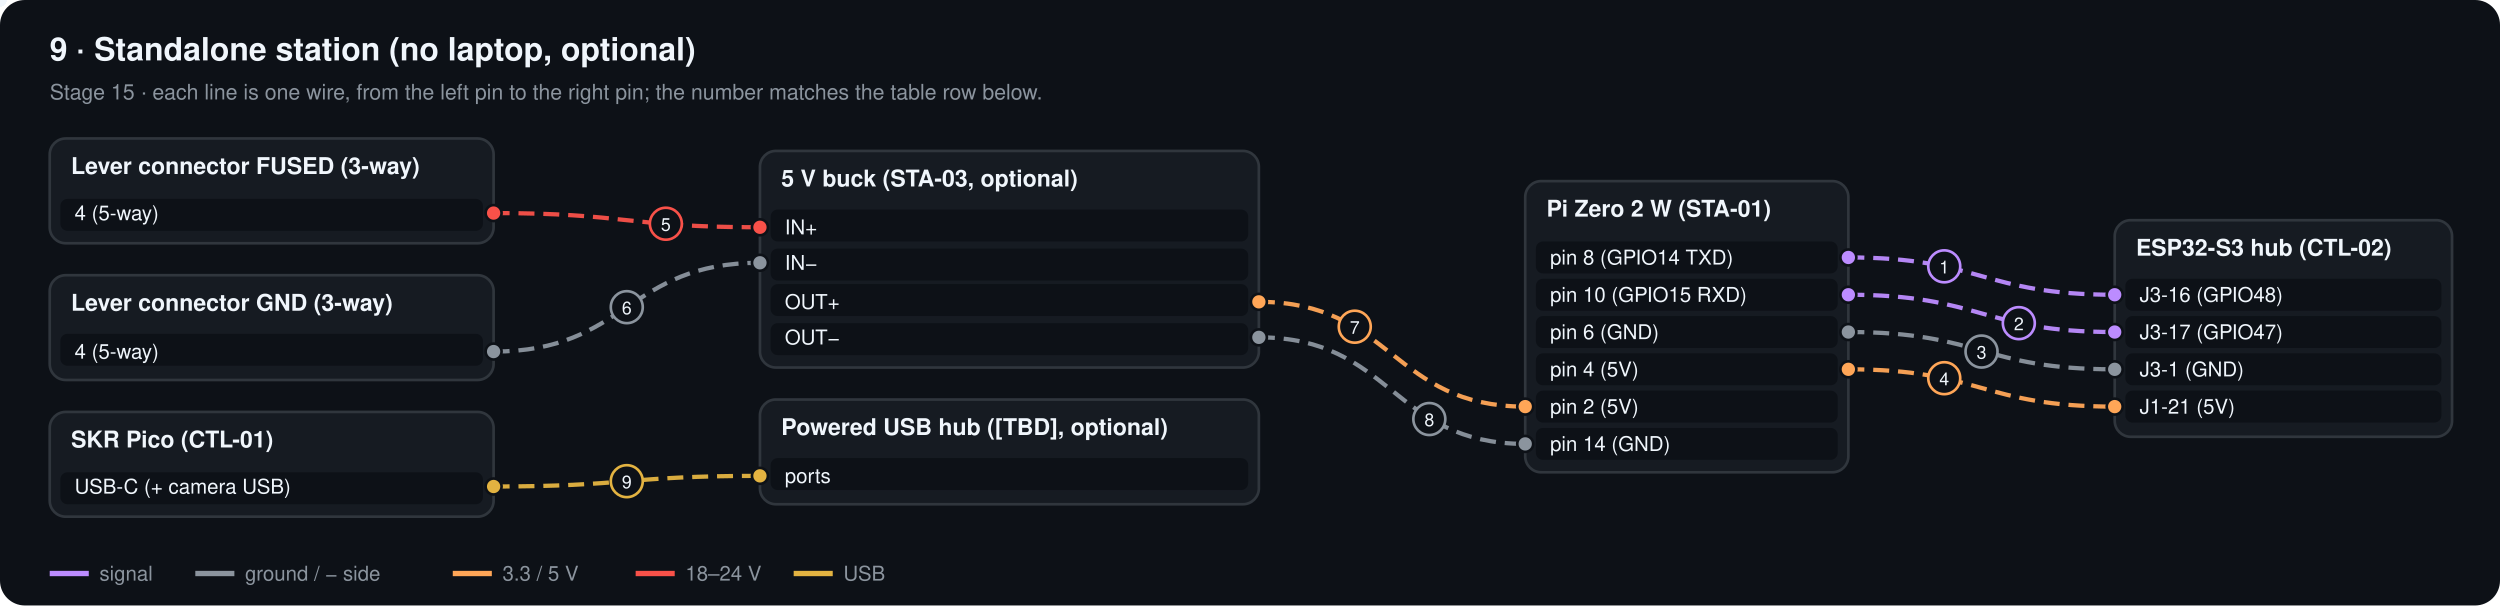
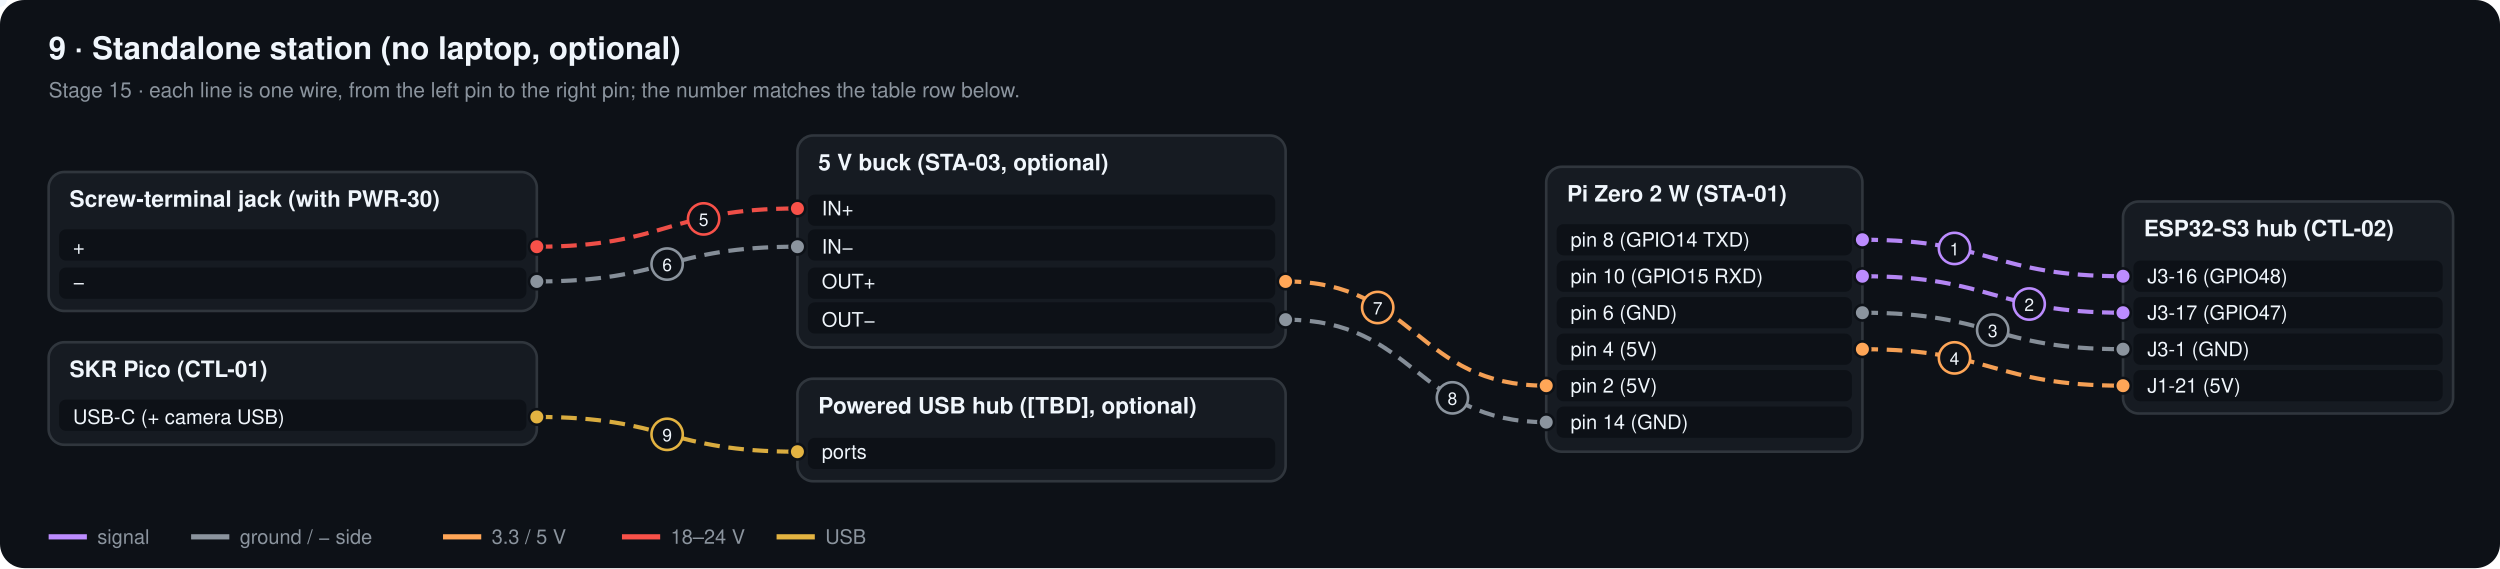
- <svg xmlns="http://www.w3.org/2000/svg" viewBox="0 0 1408 341" font-family="Segoe UI,Helvetica,Arial,sans-serif">
-   <rect width="1408" height="341" rx="14" fill="#0d1117" />
+ <svg xmlns="http://www.w3.org/2000/svg" viewBox="0 0 1439 327" font-family="Segoe UI,Helvetica,Arial,sans-serif">
+   <rect width="1439" height="327" rx="14" fill="#0d1117" />
  <text x="28" y="34" fill="#f0f6fc" font-size="18" font-weight="600">9 · Standalone station (no laptop, optional)</text>
  <text x="28" y="56" fill="#8b949e" font-size="12">Stage 15 · each line is one wire, from the left pin to the right pin; the number matches the table row below.</text>
-   <rect x="859" y="102" width="182" height="164" rx="9" fill="#161b22" stroke="#30363d" stroke-width="1.5" />
-   <text x="871" y="122" fill="#f0f6fc" font-size="13" font-weight="600">Pi Zero 2 W (STA-01)</text>
-   <rect x="865" y="136" width="170" height="18" rx="4" fill="#0d1117" />
-   <text x="873" y="149" fill="#f0f6fc" font-size="11.5">pin 8 (GPIO14 TXD)</text>
-   <rect x="865" y="157" width="170" height="18" rx="4" fill="#0d1117" />
-   <text x="873" y="170" fill="#f0f6fc" font-size="11.5">pin 10 (GPIO15 RXD)</text>
-   <rect x="865" y="178" width="170" height="18" rx="4" fill="#0d1117" />
-   <text x="873" y="191" fill="#f0f6fc" font-size="11.5">pin 6 (GND)</text>
-   <rect x="865" y="199" width="170" height="18" rx="4" fill="#0d1117" />
-   <text x="873" y="212" fill="#f0f6fc" font-size="11.5">pin 4 (5V)</text>
-   <rect x="865" y="220" width="170" height="18" rx="4" fill="#0d1117" />
-   <text x="873" y="233" fill="#f0f6fc" font-size="11.5">pin 2 (5V)</text>
-   <rect x="865" y="241" width="170" height="18" rx="4" fill="#0d1117" />
-   <text x="873" y="254" fill="#f0f6fc" font-size="11.5">pin 14 (GND)</text>
-   <rect x="1191" y="124" width="190" height="122" rx="9" fill="#161b22" stroke="#30363d" stroke-width="1.5" />
-   <text x="1203" y="144" fill="#f0f6fc" font-size="13" font-weight="600">ESP32-S3 hub (CTL-02)</text>
-   <rect x="1197" y="157" width="178" height="18" rx="4" fill="#0d1117" />
-   <text x="1205" y="170" fill="#f0f6fc" font-size="11.5">J3-16 (GPIO48)</text>
-   <rect x="1197" y="178" width="178" height="18" rx="4" fill="#0d1117" />
-   <text x="1205" y="191" fill="#f0f6fc" font-size="11.5">J3-17 (GPIO47)</text>
-   <rect x="1197" y="199" width="178" height="18" rx="4" fill="#0d1117" />
-   <text x="1205" y="212" fill="#f0f6fc" font-size="11.5">J3-1 (GND)</text>
-   <rect x="1197" y="220" width="178" height="18" rx="4" fill="#0d1117" />
-   <text x="1205" y="233" fill="#f0f6fc" font-size="11.5">J1-21 (5V)</text>
-   <rect x="28" y="78" width="250" height="59" rx="9" fill="#161b22" stroke="#30363d" stroke-width="1.5" />
-   <text x="40" y="98" fill="#f0f6fc" font-size="13" font-weight="600">Lever connector FUSED (3-way)</text>
-   <rect x="34" y="112" width="238" height="18" rx="4" fill="#0d1117" />
-   <text x="42" y="124" fill="#f0f6fc" font-size="11.5">4 (5-way)</text>
-   <rect x="428" y="85" width="281" height="122" rx="9" fill="#161b22" stroke="#30363d" stroke-width="1.5" />
-   <text x="440" y="105" fill="#f0f6fc" font-size="13" font-weight="600">5 V buck (STA-03, optional)</text>
-   <rect x="434" y="118" width="269" height="18" rx="4" fill="#0d1117" />
-   <text x="442" y="132" fill="#f0f6fc" font-size="11.5">IN+</text>
-   <rect x="434" y="140" width="269" height="18" rx="4" fill="#0d1117" />
-   <text x="442" y="152" fill="#f0f6fc" font-size="11.5">IN−</text>
-   <rect x="434" y="160" width="269" height="18" rx="4" fill="#0d1117" />
-   <text x="442" y="174" fill="#f0f6fc" font-size="11.5">OUT+</text>
-   <rect x="434" y="182" width="269" height="18" rx="4" fill="#0d1117" />
-   <text x="442" y="194" fill="#f0f6fc" font-size="11.5">OUT−</text>
-   <rect x="28" y="155" width="250" height="59" rx="9" fill="#161b22" stroke="#30363d" stroke-width="1.5" />
-   <text x="40" y="175" fill="#f0f6fc" font-size="13" font-weight="600">Lever connector GND (3-way)</text>
-   <rect x="34" y="188" width="238" height="18" rx="4" fill="#0d1117" />
-   <text x="42" y="202" fill="#f0f6fc" font-size="11.5">4 (5-way)</text>
-   <rect x="28" y="232" width="250" height="59" rx="9" fill="#161b22" stroke="#30363d" stroke-width="1.5" />
-   <text x="40" y="252" fill="#f0f6fc" font-size="13" font-weight="600">SKR Pico (CTL-01)</text>
-   <rect x="34" y="266" width="238" height="18" rx="4" fill="#0d1117" />
-   <text x="42" y="278" fill="#f0f6fc" font-size="11.5">USB-C (+ camera USB)</text>
-   <rect x="428" y="225" width="281" height="59" rx="9" fill="#161b22" stroke="#30363d" stroke-width="1.5" />
-   <text x="440" y="245" fill="#f0f6fc" font-size="13" font-weight="600">Powered USB hub ([TBD], optional)</text>
-   <rect x="434" y="258" width="269" height="18" rx="4" fill="#0d1117" />
-   <text x="442" y="272" fill="#f0f6fc" font-size="11.5">ports</text>
-   <path d="M1041,145 C1116,145 1116,166 1191,166" fill="none" stroke="#bc8cff" stroke-width="2.4" stroke-linejoin="round" stroke-dasharray="9 5" opacity="0.95">
+   <rect x="890" y="96" width="182" height="164" rx="9" fill="#161b22" stroke="#30363d" stroke-width="1.5" />
+   <text x="902" y="116" fill="#f0f6fc" font-size="13" font-weight="600">Pi Zero 2 W (STA-01)</text>
+   <rect x="896" y="129" width="170" height="18" rx="4" fill="#0d1117" />
+   <text x="904" y="142" fill="#f0f6fc" font-size="11.5">pin 8 (GPIO14 TXD)</text>
+   <rect x="896" y="150" width="170" height="18" rx="4" fill="#0d1117" />
+   <text x="904" y="163" fill="#f0f6fc" font-size="11.5">pin 10 (GPIO15 RXD)</text>
+   <rect x="896" y="171" width="170" height="18" rx="4" fill="#0d1117" />
+   <text x="904" y="184" fill="#f0f6fc" font-size="11.5">pin 6 (GND)</text>
+   <rect x="896" y="192" width="170" height="18" rx="4" fill="#0d1117" />
+   <text x="904" y="205" fill="#f0f6fc" font-size="11.5">pin 4 (5V)</text>
+   <rect x="896" y="213" width="170" height="18" rx="4" fill="#0d1117" />
+   <text x="904" y="226" fill="#f0f6fc" font-size="11.5">pin 2 (5V)</text>
+   <rect x="896" y="234" width="170" height="18" rx="4" fill="#0d1117" />
+   <text x="904" y="247" fill="#f0f6fc" font-size="11.5">pin 14 (GND)</text>
+   <rect x="1222" y="116" width="190" height="122" rx="9" fill="#161b22" stroke="#30363d" stroke-width="1.5" />
+   <text x="1234" y="136" fill="#f0f6fc" font-size="13" font-weight="600">ESP32-S3 hub (CTL-02)</text>
+   <rect x="1228" y="150" width="178" height="18" rx="4" fill="#0d1117" />
+   <text x="1236" y="163" fill="#f0f6fc" font-size="11.5">J3-16 (GPIO48)</text>
+   <rect x="1228" y="171" width="178" height="18" rx="4" fill="#0d1117" />
+   <text x="1236" y="184" fill="#f0f6fc" font-size="11.5">J3-17 (GPIO47)</text>
+   <rect x="1228" y="192" width="178" height="18" rx="4" fill="#0d1117" />
+   <text x="1236" y="205" fill="#f0f6fc" font-size="11.5">J3-1 (GND)</text>
+   <rect x="1228" y="213" width="178" height="18" rx="4" fill="#0d1117" />
+   <text x="1236" y="226" fill="#f0f6fc" font-size="11.5">J1-21 (5V)</text>
+   <rect x="28" y="99" width="281" height="80" rx="9" fill="#161b22" stroke="#30363d" stroke-width="1.5" />
+   <text x="40" y="119" fill="#f0f6fc" font-size="13" font-weight="600">Screw-terminal jack (with PWR-30)</text>
+   <rect x="34" y="132" width="269" height="18" rx="4" fill="#0d1117" />
+   <text x="42" y="146" fill="#f0f6fc" font-size="11.5">+</text>
+   <rect x="34" y="154" width="269" height="18" rx="4" fill="#0d1117" />
+   <text x="42" y="166" fill="#f0f6fc" font-size="11.5">−</text>
+   <rect x="459" y="78" width="281" height="122" rx="9" fill="#161b22" stroke="#30363d" stroke-width="1.5" />
+   <text x="471" y="98" fill="#f0f6fc" font-size="13" font-weight="600">5 V buck (STA-03, optional)</text>
+   <rect x="465" y="112" width="269" height="18" rx="4" fill="#0d1117" />
+   <text x="473" y="124" fill="#f0f6fc" font-size="11.5">IN+</text>
+   <rect x="465" y="132" width="269" height="18" rx="4" fill="#0d1117" />
+   <text x="473" y="146" fill="#f0f6fc" font-size="11.5">IN−</text>
+   <rect x="465" y="154" width="269" height="18" rx="4" fill="#0d1117" />
+   <text x="473" y="166" fill="#f0f6fc" font-size="11.5">OUT+</text>
+   <rect x="465" y="174" width="269" height="18" rx="4" fill="#0d1117" />
+   <text x="473" y="188" fill="#f0f6fc" font-size="11.5">OUT−</text>
+   <rect x="28" y="197" width="281" height="59" rx="9" fill="#161b22" stroke="#30363d" stroke-width="1.5" />
+   <text x="40" y="217" fill="#f0f6fc" font-size="13" font-weight="600">SKR Pico (CTL-01)</text>
+   <rect x="34" y="230" width="269" height="18" rx="4" fill="#0d1117" />
+   <text x="42" y="244" fill="#f0f6fc" font-size="11.5">USB-C (+ camera USB)</text>
+   <rect x="459" y="218" width="281" height="59" rx="9" fill="#161b22" stroke="#30363d" stroke-width="1.5" />
+   <text x="471" y="238" fill="#f0f6fc" font-size="13" font-weight="600">Powered USB hub ([TBD], optional)</text>
+   <rect x="465" y="252" width="269" height="18" rx="4" fill="#0d1117" />
+   <text x="473" y="264" fill="#f0f6fc" font-size="11.5">ports</text>
+   <path d="M1072,138 C1147,138 1147,159 1222,159" fill="none" stroke="#bc8cff" stroke-width="2.4" stroke-linejoin="round" stroke-dasharray="9 5" opacity="0.95">
    <animate attributeName="stroke-dashoffset" from="28" to="0" dur="1.3s" repeatCount="indefinite" />
  </path>
  <circle r="3.6" fill="#f0f6fc">
-     <animateMotion dur="2.6s" begin="0.29s" repeatCount="indefinite" path="M1041,145 C1116,145 1116,166 1191,166" />
+     <animateMotion dur="2.6s" begin="0.29s" repeatCount="indefinite" path="M1072,138 C1147,138 1147,159 1222,159" />
  </circle>
-   <circle cx="1041" cy="145" r="4.5" fill="#bc8cff" stroke="#0d1117" stroke-width="1.5" />
-   <circle cx="1191" cy="166" r="4.5" fill="#bc8cff" stroke="#0d1117" stroke-width="1.5" />
-   <circle cx="1095" cy="150" r="9" fill="#0d1117" stroke="#bc8cff" stroke-width="1.5" />
-   <text x="1095" y="154" fill="#f0f6fc" font-size="10" text-anchor="middle">1</text>
-   <path d="M1041,166 C1116,166 1116,187 1191,187" fill="none" stroke="#bc8cff" stroke-width="2.4" stroke-linejoin="round" stroke-dasharray="9 5" opacity="0.95">
+   <circle cx="1072" cy="138" r="4.5" fill="#bc8cff" stroke="#0d1117" stroke-width="1.5" />
+   <circle cx="1222" cy="159" r="4.5" fill="#bc8cff" stroke="#0d1117" stroke-width="1.5" />
+   <circle cx="1125" cy="143" r="9" fill="#0d1117" stroke="#bc8cff" stroke-width="1.5" />
+   <text x="1125" y="147" fill="#f0f6fc" font-size="10" text-anchor="middle">1</text>
+   <path d="M1072,159 C1147,159 1147,180 1222,180" fill="none" stroke="#bc8cff" stroke-width="2.4" stroke-linejoin="round" stroke-dasharray="9 5" opacity="0.95">
    <animate attributeName="stroke-dashoffset" from="28" to="0" dur="1.3s" repeatCount="indefinite" />
  </path>
  <circle r="3.6" fill="#f0f6fc">
-     <animateMotion dur="2.6s" begin="0.58s" repeatCount="indefinite" path="M1041,166 C1116,166 1116,187 1191,187" />
+     <animateMotion dur="2.6s" begin="0.58s" repeatCount="indefinite" path="M1072,159 C1147,159 1147,180 1222,180" />
  </circle>
-   <circle cx="1041" cy="166" r="4.5" fill="#bc8cff" stroke="#0d1117" stroke-width="1.5" />
-   <circle cx="1191" cy="187" r="4.5" fill="#bc8cff" stroke="#0d1117" stroke-width="1.5" />
-   <circle cx="1137" cy="182" r="9" fill="#0d1117" stroke="#bc8cff" stroke-width="1.5" />
-   <text x="1137" y="186" fill="#f0f6fc" font-size="10" text-anchor="middle">2</text>
-   <path d="M1041,187 C1116,187 1116,208 1191,208" fill="none" stroke="#8b949e" stroke-width="2.4" stroke-linejoin="round" stroke-dasharray="9 5" opacity="0.95">
+   <circle cx="1072" cy="159" r="4.5" fill="#bc8cff" stroke="#0d1117" stroke-width="1.5" />
+   <circle cx="1222" cy="180" r="4.5" fill="#bc8cff" stroke="#0d1117" stroke-width="1.5" />
+   <circle cx="1168" cy="175" r="9" fill="#0d1117" stroke="#bc8cff" stroke-width="1.5" />
+   <text x="1168" y="179" fill="#f0f6fc" font-size="10" text-anchor="middle">2</text>
+   <path d="M1072,180 C1147,180 1147,201 1222,201" fill="none" stroke="#8b949e" stroke-width="2.4" stroke-linejoin="round" stroke-dasharray="9 5" opacity="0.95">
    <animate attributeName="stroke-dashoffset" from="28" to="0" dur="1.3s" repeatCount="indefinite" />
  </path>
  <circle r="3.6" fill="#f0f6fc">
-     <animateMotion dur="2.6s" begin="0.87s" repeatCount="indefinite" path="M1041,187 C1116,187 1116,208 1191,208" />
+     <animateMotion dur="2.6s" begin="0.87s" repeatCount="indefinite" path="M1072,180 C1147,180 1147,201 1222,201" />
  </circle>
-   <circle cx="1041" cy="187" r="4.5" fill="#8b949e" stroke="#0d1117" stroke-width="1.5" />
-   <circle cx="1191" cy="208" r="4.5" fill="#8b949e" stroke="#0d1117" stroke-width="1.5" />
-   <circle cx="1116" cy="198" r="9" fill="#0d1117" stroke="#8b949e" stroke-width="1.5" />
-   <text x="1116" y="202" fill="#f0f6fc" font-size="10" text-anchor="middle">3</text>
-   <path d="M1041,208 C1116,208 1116,229 1191,229" fill="none" stroke="#ffa657" stroke-width="2.4" stroke-linejoin="round" stroke-dasharray="9 5" opacity="0.95">
+   <circle cx="1072" cy="180" r="4.5" fill="#8b949e" stroke="#0d1117" stroke-width="1.5" />
+   <circle cx="1222" cy="201" r="4.5" fill="#8b949e" stroke="#0d1117" stroke-width="1.5" />
+   <circle cx="1147" cy="190" r="9" fill="#0d1117" stroke="#8b949e" stroke-width="1.5" />
+   <text x="1147" y="194" fill="#f0f6fc" font-size="10" text-anchor="middle">3</text>
+   <path d="M1072,201 C1147,201 1147,222 1222,222" fill="none" stroke="#ffa657" stroke-width="2.4" stroke-linejoin="round" stroke-dasharray="9 5" opacity="0.95">
    <animate attributeName="stroke-dashoffset" from="28" to="0" dur="1.3s" repeatCount="indefinite" />
  </path>
  <circle r="3.6" fill="#f0f6fc">
-     <animateMotion dur="2.6s" begin="1.16s" repeatCount="indefinite" path="M1041,208 C1116,208 1116,229 1191,229" />
+     <animateMotion dur="2.6s" begin="1.16s" repeatCount="indefinite" path="M1072,201 C1147,201 1147,222 1222,222" />
  </circle>
-   <circle cx="1041" cy="208" r="4.5" fill="#ffa657" stroke="#0d1117" stroke-width="1.5" />
-   <circle cx="1191" cy="229" r="4.5" fill="#ffa657" stroke="#0d1117" stroke-width="1.5" />
-   <circle cx="1095" cy="213" r="9" fill="#0d1117" stroke="#ffa657" stroke-width="1.5" />
-   <text x="1095" y="217" fill="#f0f6fc" font-size="10" text-anchor="middle">4</text>
-   <path d="M278,120 C353,120 353,128 428,128" fill="none" stroke="#f85149" stroke-width="2.4" stroke-linejoin="round" stroke-dasharray="9 5" opacity="0.95">
+   <circle cx="1072" cy="201" r="4.5" fill="#ffa657" stroke="#0d1117" stroke-width="1.5" />
+   <circle cx="1222" cy="222" r="4.5" fill="#ffa657" stroke="#0d1117" stroke-width="1.5" />
+   <circle cx="1125" cy="206" r="9" fill="#0d1117" stroke="#ffa657" stroke-width="1.5" />
+   <text x="1125" y="210" fill="#f0f6fc" font-size="10" text-anchor="middle">4</text>
+   <path d="M309,142 C384,142 384,120 459,120" fill="none" stroke="#f85149" stroke-width="2.4" stroke-linejoin="round" stroke-dasharray="9 5" opacity="0.95">
    <animate attributeName="stroke-dashoffset" from="28" to="0" dur="1.3s" repeatCount="indefinite" />
  </path>
  <circle r="3.6" fill="#f0f6fc">
-     <animateMotion dur="2.6s" begin="1.45s" repeatCount="indefinite" path="M278,120 C353,120 353,128 428,128" />
+     <animateMotion dur="2.6s" begin="1.45s" repeatCount="indefinite" path="M309,142 C384,142 384,120 459,120" />
  </circle>
-   <circle cx="278" cy="120" r="4.5" fill="#f85149" stroke="#0d1117" stroke-width="1.5" />
-   <circle cx="428" cy="128" r="4.5" fill="#f85149" stroke="#0d1117" stroke-width="1.5" />
-   <circle cx="375" cy="126" r="9" fill="#0d1117" stroke="#f85149" stroke-width="1.5" />
-   <text x="375" y="130" fill="#f0f6fc" font-size="10" text-anchor="middle">5</text>
-   <path d="M278,198 C353,198 353,148 428,148" fill="none" stroke="#8b949e" stroke-width="2.4" stroke-linejoin="round" stroke-dasharray="9 5" opacity="0.95">
+   <circle cx="309" cy="142" r="4.5" fill="#f85149" stroke="#0d1117" stroke-width="1.5" />
+   <circle cx="459" cy="120" r="4.5" fill="#f85149" stroke="#0d1117" stroke-width="1.5" />
+   <circle cx="405" cy="126" r="9" fill="#0d1117" stroke="#f85149" stroke-width="1.5" />
+   <text x="405" y="130" fill="#f0f6fc" font-size="10" text-anchor="middle">5</text>
+   <path d="M309,162 C384,162 384,142 459,142" fill="none" stroke="#8b949e" stroke-width="2.4" stroke-linejoin="round" stroke-dasharray="9 5" opacity="0.95">
    <animate attributeName="stroke-dashoffset" from="28" to="0" dur="1.3s" repeatCount="indefinite" />
  </path>
  <circle r="3.6" fill="#f0f6fc">
-     <animateMotion dur="2.6s" begin="1.74s" repeatCount="indefinite" path="M278,198 C353,198 353,148 428,148" />
+     <animateMotion dur="2.6s" begin="1.74s" repeatCount="indefinite" path="M309,162 C384,162 384,142 459,142" />
  </circle>
-   <circle cx="278" cy="198" r="4.5" fill="#8b949e" stroke="#0d1117" stroke-width="1.5" />
-   <circle cx="428" cy="148" r="4.5" fill="#8b949e" stroke="#0d1117" stroke-width="1.5" />
-   <circle cx="353" cy="173" r="9" fill="#0d1117" stroke="#8b949e" stroke-width="1.5" />
-   <text x="353" y="177" fill="#f0f6fc" font-size="10" text-anchor="middle">6</text>
-   <path d="M709,170 C784,170 784,229 859,229" fill="none" stroke="#ffa657" stroke-width="2.4" stroke-linejoin="round" stroke-dasharray="9 5" opacity="0.95">
+   <circle cx="309" cy="162" r="4.5" fill="#8b949e" stroke="#0d1117" stroke-width="1.5" />
+   <circle cx="459" cy="142" r="4.5" fill="#8b949e" stroke="#0d1117" stroke-width="1.5" />
+   <circle cx="384" cy="152" r="9" fill="#0d1117" stroke="#8b949e" stroke-width="1.5" />
+   <text x="384" y="156" fill="#f0f6fc" font-size="10" text-anchor="middle">6</text>
+   <path d="M740,162 C815,162 815,222 890,222" fill="none" stroke="#ffa657" stroke-width="2.4" stroke-linejoin="round" stroke-dasharray="9 5" opacity="0.95">
    <animate attributeName="stroke-dashoffset" from="28" to="0" dur="1.3s" repeatCount="indefinite" />
  </path>
  <circle r="3.6" fill="#f0f6fc">
-     <animateMotion dur="2.6s" begin="2.03s" repeatCount="indefinite" path="M709,170 C784,170 784,229 859,229" />
+     <animateMotion dur="2.6s" begin="2.03s" repeatCount="indefinite" path="M740,162 C815,162 815,222 890,222" />
  </circle>
-   <circle cx="709" cy="170" r="4.5" fill="#ffa657" stroke="#0d1117" stroke-width="1.5" />
-   <circle cx="859" cy="229" r="4.5" fill="#ffa657" stroke="#0d1117" stroke-width="1.5" />
-   <circle cx="763" cy="184" r="9" fill="#0d1117" stroke="#ffa657" stroke-width="1.5" />
-   <text x="763" y="188" fill="#f0f6fc" font-size="10" text-anchor="middle">7</text>
-   <path d="M709,190 C784,190 784,250 859,250" fill="none" stroke="#8b949e" stroke-width="2.4" stroke-linejoin="round" stroke-dasharray="9 5" opacity="0.95">
+   <circle cx="740" cy="162" r="4.5" fill="#ffa657" stroke="#0d1117" stroke-width="1.5" />
+   <circle cx="890" cy="222" r="4.5" fill="#ffa657" stroke="#0d1117" stroke-width="1.5" />
+   <circle cx="793" cy="177" r="9" fill="#0d1117" stroke="#ffa657" stroke-width="1.5" />
+   <text x="793" y="181" fill="#f0f6fc" font-size="10" text-anchor="middle">7</text>
+   <path d="M740,184 C815,184 815,243 890,243" fill="none" stroke="#8b949e" stroke-width="2.4" stroke-linejoin="round" stroke-dasharray="9 5" opacity="0.95">
    <animate attributeName="stroke-dashoffset" from="28" to="0" dur="1.3s" repeatCount="indefinite" />
  </path>
  <circle r="3.6" fill="#f0f6fc">
-     <animateMotion dur="2.6s" begin="2.32s" repeatCount="indefinite" path="M709,190 C784,190 784,250 859,250" />
+     <animateMotion dur="2.6s" begin="2.32s" repeatCount="indefinite" path="M740,184 C815,184 815,243 890,243" />
  </circle>
-   <circle cx="709" cy="190" r="4.5" fill="#8b949e" stroke="#0d1117" stroke-width="1.5" />
-   <circle cx="859" cy="250" r="4.5" fill="#8b949e" stroke="#0d1117" stroke-width="1.5" />
-   <circle cx="805" cy="236" r="9" fill="#0d1117" stroke="#8b949e" stroke-width="1.5" />
-   <text x="805" y="240" fill="#f0f6fc" font-size="10" text-anchor="middle">8</text>
-   <path d="M278,274 C353,274 353,268 428,268" fill="none" stroke="#e3b341" stroke-width="2.4" stroke-linejoin="round" stroke-dasharray="9 5" opacity="0.95">
+   <circle cx="740" cy="184" r="4.5" fill="#8b949e" stroke="#0d1117" stroke-width="1.5" />
+   <circle cx="890" cy="243" r="4.5" fill="#8b949e" stroke="#0d1117" stroke-width="1.5" />
+   <circle cx="836" cy="229" r="9" fill="#0d1117" stroke="#8b949e" stroke-width="1.5" />
+   <text x="836" y="233" fill="#f0f6fc" font-size="10" text-anchor="middle">8</text>
+   <path d="M309,240 C384,240 384,260 459,260" fill="none" stroke="#e3b341" stroke-width="2.4" stroke-linejoin="round" stroke-dasharray="9 5" opacity="0.95">
    <animate attributeName="stroke-dashoffset" from="28" to="0" dur="1.3s" repeatCount="indefinite" />
  </path>
  <circle r="3.6" fill="#f0f6fc">
-     <animateMotion dur="2.6s" begin="0.00s" repeatCount="indefinite" path="M278,274 C353,274 353,268 428,268" />
+     <animateMotion dur="2.6s" begin="0.00s" repeatCount="indefinite" path="M309,240 C384,240 384,260 459,260" />
  </circle>
-   <circle cx="278" cy="274" r="4.5" fill="#e3b341" stroke="#0d1117" stroke-width="1.5" />
-   <circle cx="428" cy="268" r="4.5" fill="#e3b341" stroke="#0d1117" stroke-width="1.5" />
-   <circle cx="353" cy="271" r="9" fill="#0d1117" stroke="#e3b341" stroke-width="1.5" />
-   <text x="353" y="275" fill="#f0f6fc" font-size="10" text-anchor="middle">9</text>
-   <line x1="28" y1="323" x2="50" y2="323" stroke="#bc8cff" stroke-width="3" />
-   <text x="56" y="327" fill="#8b949e" font-size="11.5">signal</text>
-   <line x1="110" y1="323" x2="132" y2="323" stroke="#8b949e" stroke-width="3" />
-   <text x="138" y="327" fill="#8b949e" font-size="11.5">ground / − side</text>
-   <line x1="255" y1="323" x2="277" y2="323" stroke="#ffa657" stroke-width="3" />
-   <text x="283" y="327" fill="#8b949e" font-size="11.5">3.3 / 5 V</text>
-   <line x1="358" y1="323" x2="380" y2="323" stroke="#f85149" stroke-width="3" />
-   <text x="386" y="327" fill="#8b949e" font-size="11.5">18–24 V</text>
-   <line x1="447" y1="323" x2="469" y2="323" stroke="#e3b341" stroke-width="3" />
-   <text x="475" y="327" fill="#8b949e" font-size="11.5">USB</text>
+   <circle cx="309" cy="240" r="4.5" fill="#e3b341" stroke="#0d1117" stroke-width="1.5" />
+   <circle cx="459" cy="260" r="4.5" fill="#e3b341" stroke="#0d1117" stroke-width="1.5" />
+   <circle cx="384" cy="250" r="9" fill="#0d1117" stroke="#e3b341" stroke-width="1.5" />
+   <text x="384" y="254" fill="#f0f6fc" font-size="10" text-anchor="middle">9</text>
+   <line x1="28" y1="309" x2="50" y2="309" stroke="#bc8cff" stroke-width="3" />
+   <text x="56" y="313" fill="#8b949e" font-size="11.5">signal</text>
+   <line x1="110" y1="309" x2="132" y2="309" stroke="#8b949e" stroke-width="3" />
+   <text x="138" y="313" fill="#8b949e" font-size="11.5">ground / − side</text>
+   <line x1="255" y1="309" x2="277" y2="309" stroke="#ffa657" stroke-width="3" />
+   <text x="283" y="313" fill="#8b949e" font-size="11.5">3.3 / 5 V</text>
+   <line x1="358" y1="309" x2="380" y2="309" stroke="#f85149" stroke-width="3" />
+   <text x="386" y="313" fill="#8b949e" font-size="11.5">18–24 V</text>
+   <line x1="447" y1="309" x2="469" y2="309" stroke="#e3b341" stroke-width="3" />
+   <text x="475" y="313" fill="#8b949e" font-size="11.5">USB</text>
</svg>
